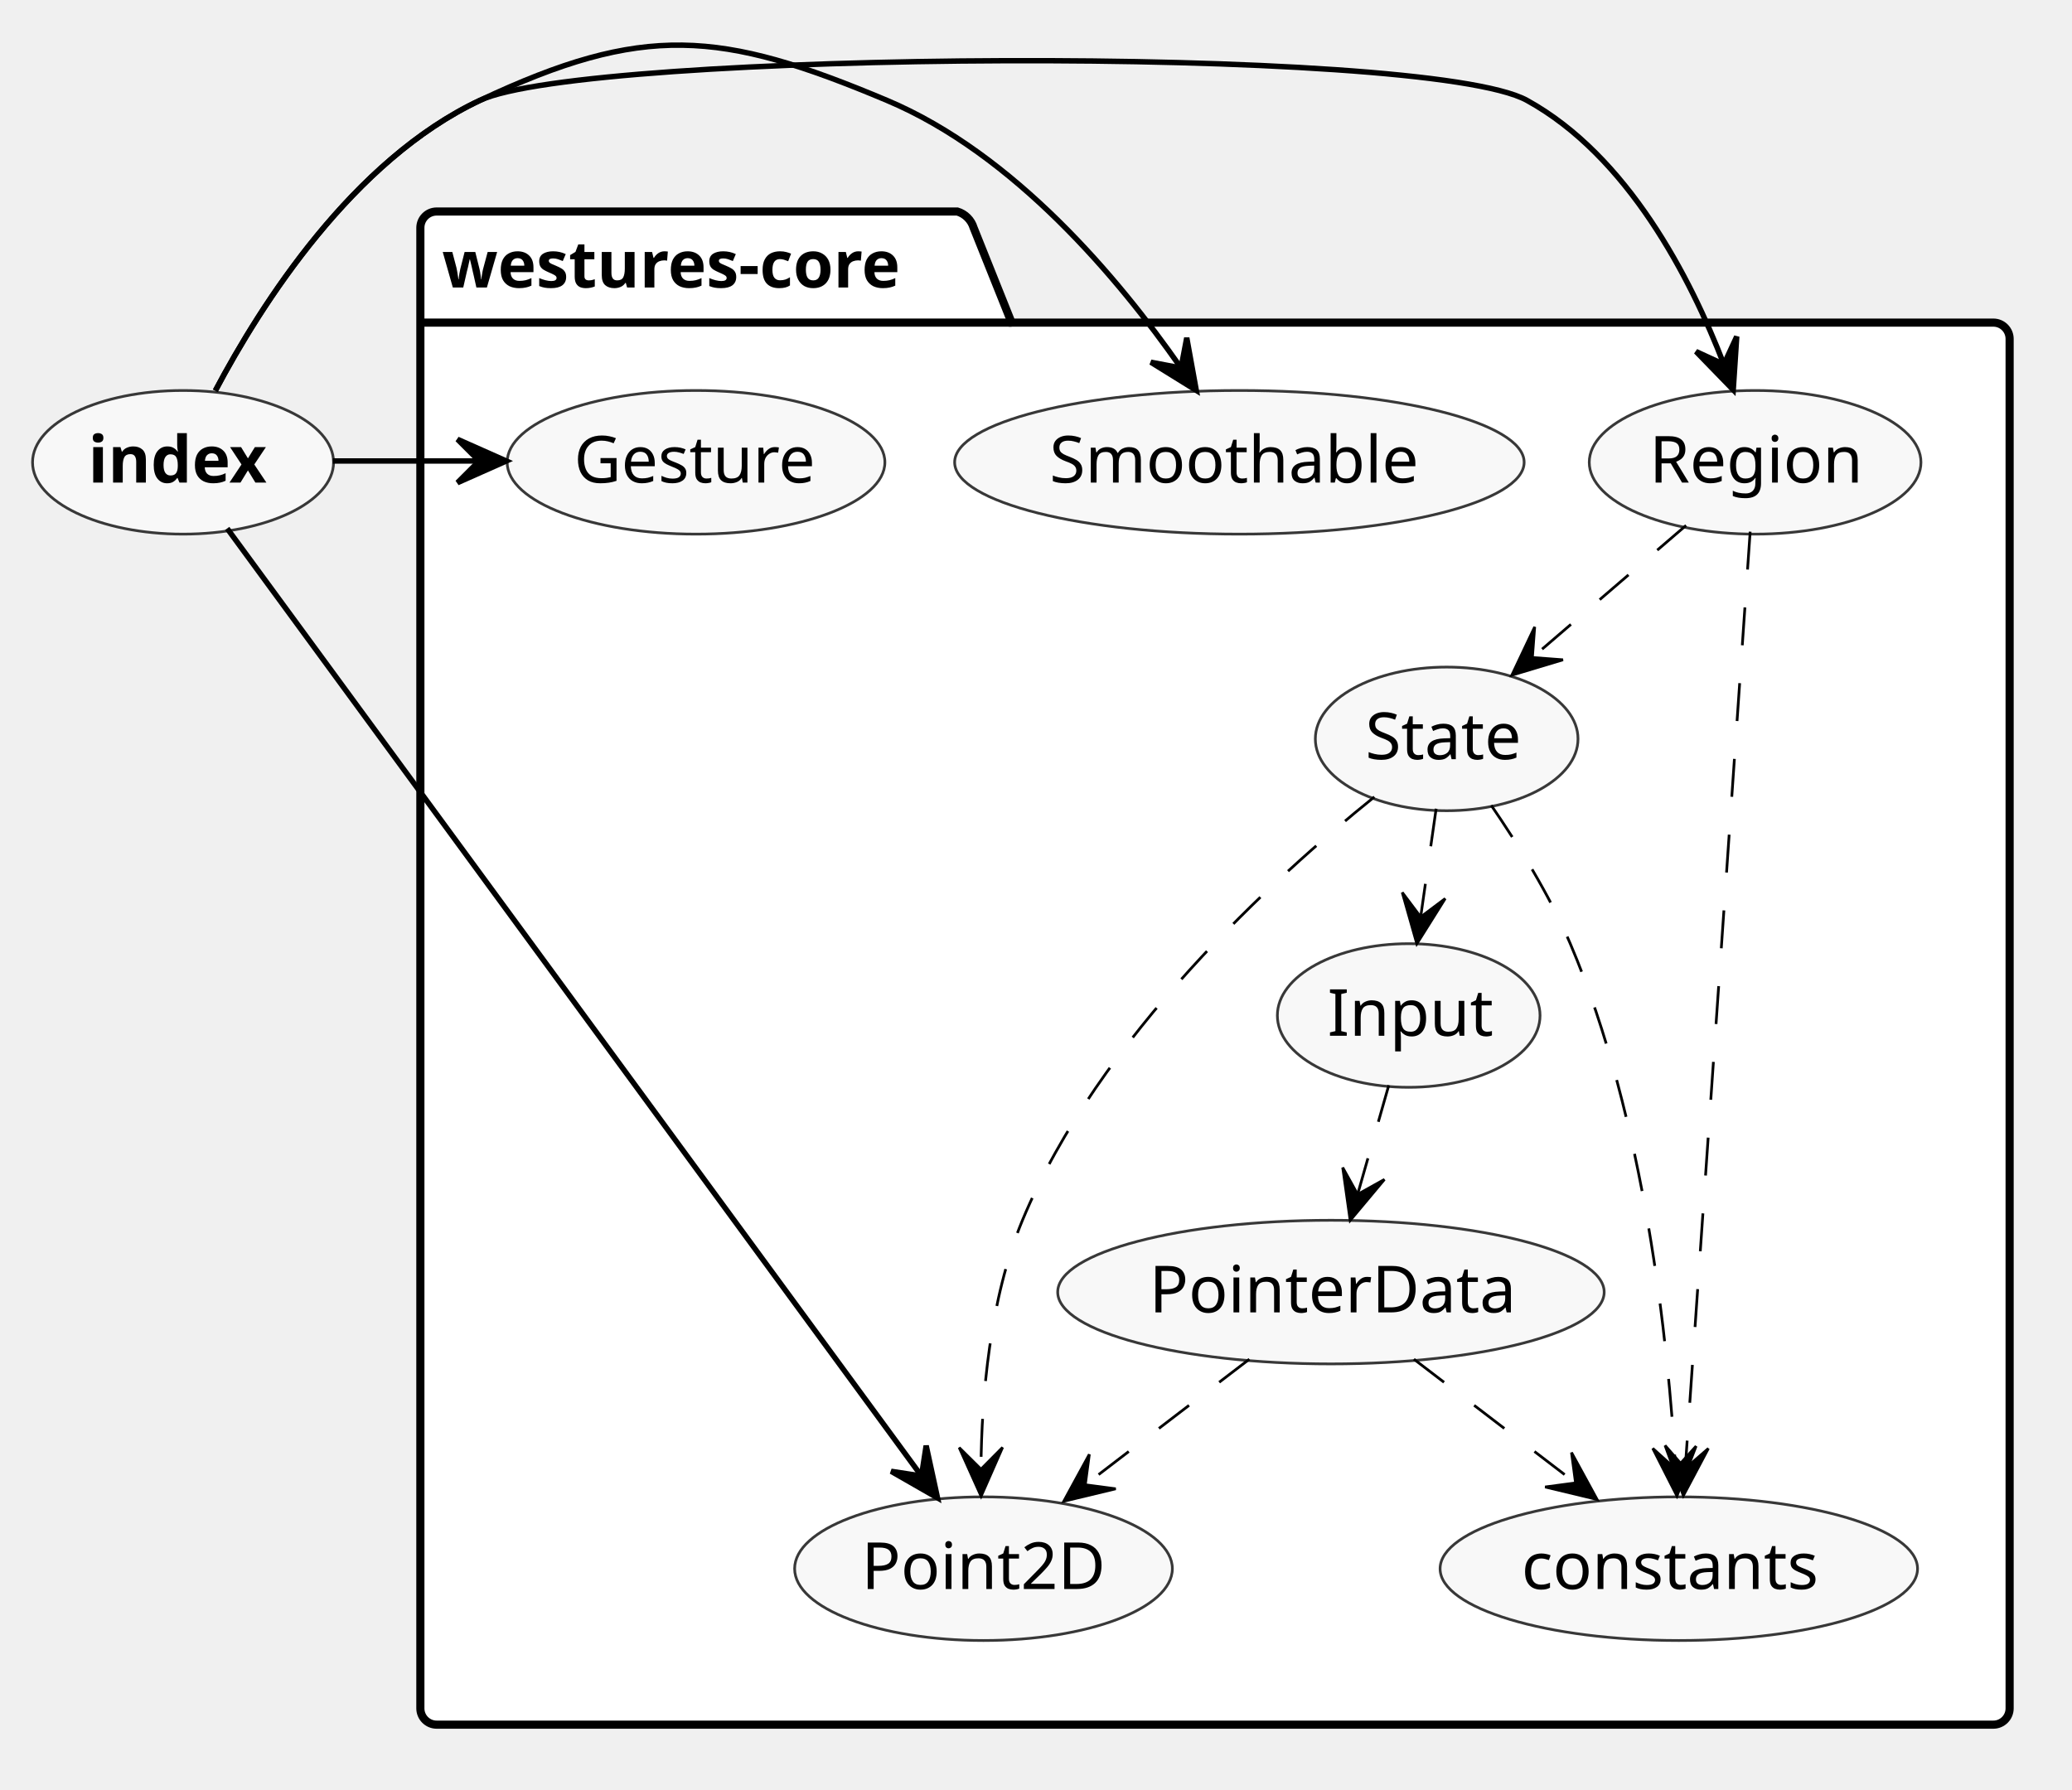
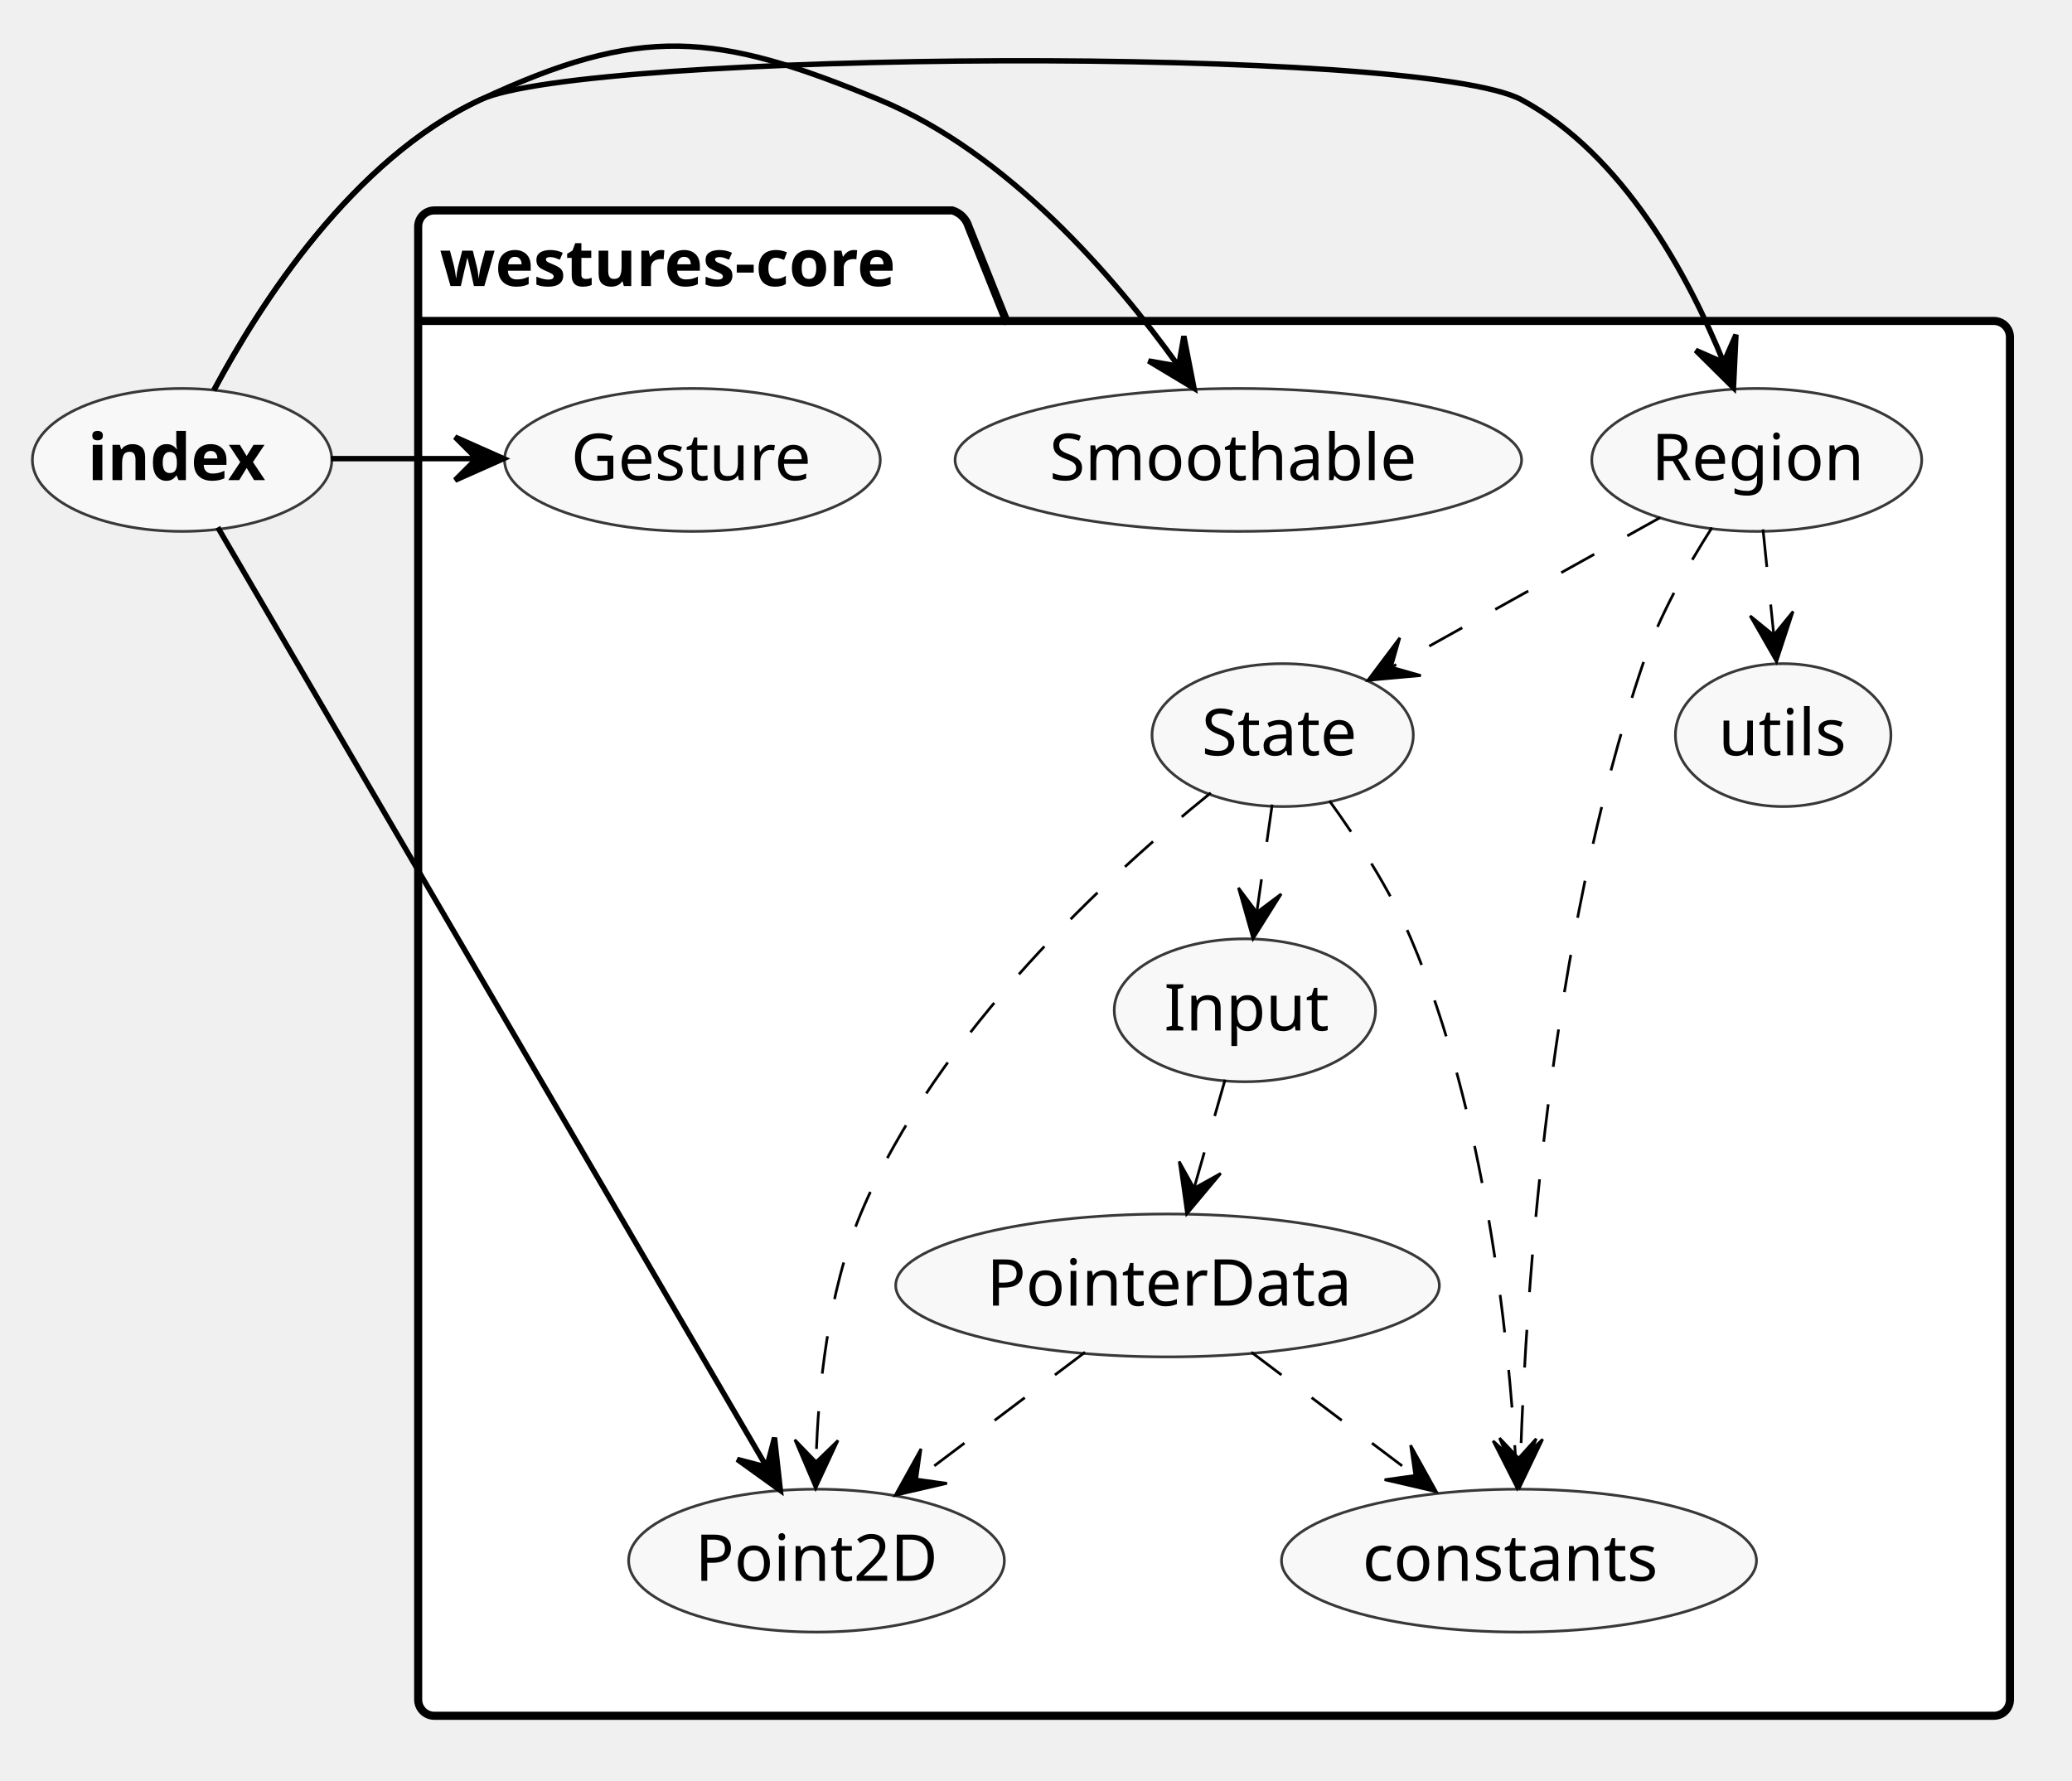
- <svg xmlns="http://www.w3.org/2000/svg" contentScriptType="application/ecmascript" contentStyleType="text/css" height="330px" preserveAspectRatio="none" style="width:382px;height:330px;" version="1.1" viewBox="0 0 382 330" width="382px" zoomAndPan="magnify">
+ <svg xmlns="http://www.w3.org/2000/svg" contentScriptType="application/ecmascript" contentStyleType="text/css" height="330px" preserveAspectRatio="none" style="width:384px;height:330px;" version="1.1" viewBox="0 0 384 330" width="384px" zoomAndPan="magnify">
  <defs />
  <g>
-     <path d="M80.5,39 L176.5,39 A4.5,4.5 0 0 1 179.5,42 L186.5,59.484 L367.5,59.484 A3,3 0 0 1 370.5,62.484 L370.5,315 A3,3 0 0 1 367.5,318 L80.5,318 A3,3 0 0 1 77.5,315 L77.5,42 A3,3 0 0 1 80.5,39 " fill="#FFFFFF" style="stroke: #000000; stroke-width: 1.5;" />
+     <path d="M80.5,39 L176.5,39 A4.5,4.5 0 0 1 179.5,42 L186.5,59.484 L369.5,59.484 A3,3 0 0 1 372.5,62.484 L372.5,315 A3,3 0 0 1 369.5,318 L80.5,318 A3,3 0 0 1 77.5,315 L77.5,42 A3,3 0 0 1 80.5,39 " fill="#FFFFFF" style="stroke: #000000; stroke-width: 1.5;" />
    <line style="stroke: #000000; stroke-width: 1.5;" x1="77.5" x2="186.5" y1="59.484" y2="59.484" />
    <text fill="#000000" font-family="Tahoma, sans-serif" font-size="12" font-weight="bold" lengthAdjust="spacingAndGlyphs" textLength="96" x="81.5" y="53.006">westures-core</text>
-     <ellipse cx="309.512" cy="289.242" fill="#F8F8F8" rx="44.012" ry="13.242" style="stroke: #383838; stroke-width: 0.5;" />
-     <text fill="#000000" font-family="Tahoma, sans-serif" font-size="12" lengthAdjust="spacingAndGlyphs" textLength="58" x="280.512" y="292.984">constants</text>
+     <ellipse cx="281.512" cy="289.242" fill="#F8F8F8" rx="44.012" ry="13.242" style="stroke: #383838; stroke-width: 0.5;" />
+     <text fill="#000000" font-family="Tahoma, sans-serif" font-size="12" lengthAdjust="spacingAndGlyphs" textLength="58" x="252.512" y="292.984">constants</text>
    <ellipse cx="128.32" cy="85.242" fill="#F8F8F8" rx="34.82" ry="13.242" style="stroke: #383838; stroke-width: 0.5;" />
    <text fill="#000000" font-family="Tahoma, sans-serif" font-size="12" lengthAdjust="spacingAndGlyphs" textLength="45" x="105.82" y="88.984">Gesture</text>
-     <ellipse cx="259.713" cy="187.242" fill="#F8F8F8" rx="24.213" ry="13.242" style="stroke: #383838; stroke-width: 0.5;" />
-     <text fill="#000000" font-family="Tahoma, sans-serif" font-size="12" lengthAdjust="spacingAndGlyphs" textLength="30" x="244.713" y="190.984">Input</text>
-     <ellipse cx="181.32" cy="289.242" fill="#F8F8F8" rx="34.82" ry="13.242" style="stroke: #383838; stroke-width: 0.5;" />
-     <text fill="#000000" font-family="Tahoma, sans-serif" font-size="12" lengthAdjust="spacingAndGlyphs" textLength="45" x="158.82" y="292.984">Point2D</text>
-     <ellipse cx="245.376" cy="238.242" fill="#F8F8F8" rx="50.376" ry="13.242" style="stroke: #383838; stroke-width: 0.5;" />
-     <text fill="#000000" font-family="Tahoma, sans-serif" font-size="12" lengthAdjust="spacingAndGlyphs" textLength="67" x="211.876" y="241.984">PointerData</text>
-     <ellipse cx="323.577" cy="85.242" fill="#F8F8F8" rx="30.577" ry="13.242" style="stroke: #383838; stroke-width: 0.5;" />
-     <text fill="#000000" font-family="Tahoma, sans-serif" font-size="12" lengthAdjust="spacingAndGlyphs" textLength="39" x="304.077" y="88.984">Region</text>
-     <ellipse cx="228.498" cy="85.242" fill="#F8F8F8" rx="52.498" ry="13.242" style="stroke: #383838; stroke-width: 0.5;" />
-     <text fill="#000000" font-family="Tahoma, sans-serif" font-size="12" lengthAdjust="spacingAndGlyphs" textLength="70" x="193.498" y="88.984">Smoothable</text>
-     <ellipse cx="266.713" cy="136.242" fill="#F8F8F8" rx="24.213" ry="13.242" style="stroke: #383838; stroke-width: 0.5;" />
-     <text fill="#000000" font-family="Tahoma, sans-serif" font-size="12" lengthAdjust="spacingAndGlyphs" textLength="30" x="251.713" y="139.984">State</text>
+     <ellipse cx="230.713" cy="187.242" fill="#F8F8F8" rx="24.213" ry="13.242" style="stroke: #383838; stroke-width: 0.5;" />
+     <text fill="#000000" font-family="Tahoma, sans-serif" font-size="12" lengthAdjust="spacingAndGlyphs" textLength="30" x="215.713" y="190.984">Input</text>
+     <ellipse cx="151.32" cy="289.242" fill="#F8F8F8" rx="34.82" ry="13.242" style="stroke: #383838; stroke-width: 0.5;" />
+     <text fill="#000000" font-family="Tahoma, sans-serif" font-size="12" lengthAdjust="spacingAndGlyphs" textLength="45" x="128.82" y="292.984">Point2D</text>
+     <ellipse cx="216.376" cy="238.242" fill="#F8F8F8" rx="50.376" ry="13.242" style="stroke: #383838; stroke-width: 0.5;" />
+     <text fill="#000000" font-family="Tahoma, sans-serif" font-size="12" lengthAdjust="spacingAndGlyphs" textLength="67" x="182.876" y="241.984">PointerData</text>
+     <ellipse cx="325.577" cy="85.242" fill="#F8F8F8" rx="30.577" ry="13.242" style="stroke: #383838; stroke-width: 0.5;" />
+     <text fill="#000000" font-family="Tahoma, sans-serif" font-size="12" lengthAdjust="spacingAndGlyphs" textLength="39" x="306.077" y="88.984">Region</text>
+     <ellipse cx="229.498" cy="85.242" fill="#F8F8F8" rx="52.498" ry="13.242" style="stroke: #383838; stroke-width: 0.5;" />
+     <text fill="#000000" font-family="Tahoma, sans-serif" font-size="12" lengthAdjust="spacingAndGlyphs" textLength="70" x="194.498" y="88.984">Smoothable</text>
+     <ellipse cx="237.713" cy="136.242" fill="#F8F8F8" rx="24.213" ry="13.242" style="stroke: #383838; stroke-width: 0.5;" />
+     <text fill="#000000" font-family="Tahoma, sans-serif" font-size="12" lengthAdjust="spacingAndGlyphs" textLength="30" x="222.713" y="139.984">State</text>
+     <ellipse cx="330.471" cy="136.242" fill="#F8F8F8" rx="19.971" ry="13.242" style="stroke: #383838; stroke-width: 0.5;" />
+     <text fill="#000000" font-family="Tahoma, sans-serif" font-size="12" lengthAdjust="spacingAndGlyphs" textLength="24" x="318.471" y="139.984">utils</text>
    <ellipse cx="33.749" cy="85.242" fill="#F8F8F8" rx="27.749" ry="13.242" style="stroke: #383838; stroke-width: 0.5;" />
    <text fill="#000000" font-family="Tahoma, sans-serif" font-size="12" font-weight="bold" lengthAdjust="spacingAndGlyphs" textLength="35" x="16.249" y="88.984">index</text>
    <path d="M61.332,85 C70.335,85 79.338,85 88.34,85 " fill="none" id="&lt;b&gt;index&lt;/b&gt;-Gesture" style="stroke: #000000; stroke-width: 1.0;" />
    <polygon fill="#000000" points="93.342,85,84.342,81,88.342,85,84.342,89,93.342,85" style="stroke: #000000; stroke-width: 1.0;" />
-     <path d="M41.881,97.439 C66.897,131.582 141.072,232.822 169.879,272.138 " fill="none" id="&lt;b&gt;index&lt;/b&gt;-Point2D" style="stroke: #000000; stroke-width: 1.0;" />
-     <polygon fill="#000000" points="172.842,276.183,170.75,266.559,169.887,272.149,164.297,271.286,172.842,276.183" style="stroke: #000000; stroke-width: 1.0;" />
-     <path d="M39.7,72.042 C48.176,56.026 65.048,29.537 88.5,18.5 C107.903,9.368 262.719,8.149 281.5,18.5 C300.141,28.774 311.653,51.191 317.806,67.155 " fill="none" id="&lt;b&gt;index&lt;/b&gt;-Region" style="stroke: #000000; stroke-width: 1.0;" />
-     <polygon fill="#000000" points="319.545,71.881,320.19,62.053,317.818,67.189,312.683,64.816,319.545,71.881" style="stroke: #000000; stroke-width: 1.0;" />
-     <path d="M39.7,72.042 C48.176,56.026 65.048,29.537 88.5,18.5 C118.66,4.306 132.777,5.568 163.5,18.5 C187.03,28.404 206.292,51.446 217.581,67.617 " fill="none" id="&lt;b&gt;index&lt;/b&gt;-Smoothable" style="stroke: #000000; stroke-width: 1.0;" />
-     <polygon fill="#000000" points="220.55,71.979,218.793,62.288,217.737,67.846,212.179,66.789,220.55,71.979" style="stroke: #000000; stroke-width: 1.0;" />
-     <path d="M256.039,200.112 C254.31,206.165 252.19,213.586 250.305,220.181 " fill="none" id="Input-PointerData" style="stroke: #000000; stroke-width: 0.5; stroke-dasharray: 7.0,7.0;" />
-     <polygon fill="#000000" points="248.921,225.027,255.239,217.471,250.294,220.219,247.546,215.275,248.921,225.027" style="stroke: #000000; stroke-width: 0.5;" />
-     <path d="M260.667,250.612 C269.514,257.386 280.761,265.997 290.231,273.247 " fill="none" id="PointerData-constants" style="stroke: #000000; stroke-width: 0.5; stroke-dasharray: 7.0,7.0;" />
-     <polygon fill="#000000" points="294.442,276.471,289.728,267.824,290.472,273.431,284.864,274.175,294.442,276.471" style="stroke: #000000; stroke-width: 0.5;" />
-     <path d="M230.333,250.612 C221.277,257.546 209.706,266.405 200.101,273.759 " fill="none" id="PointerData-Point2D" style="stroke: #000000; stroke-width: 0.5; stroke-dasharray: 7.0,7.0;" />
-     <polygon fill="#000000" points="196.118,276.808,205.696,274.512,200.088,273.769,200.832,268.161,196.118,276.808" style="stroke: #000000; stroke-width: 0.5;" />
-     <path d="M322.666,98.031 C320.289,132.334 313.47,230.721 310.696,270.749 " fill="none" id="Region-constants" style="stroke: #000000; stroke-width: 0.5; stroke-dasharray: 7.0,7.0;" />
-     <polygon fill="#000000" points="310.347,275.777,314.96,267.075,310.693,270.789,306.979,266.522,310.347,275.777" style="stroke: #000000; stroke-width: 0.5;" />
-     <path d="M310.85,96.875 C302.62,103.95 291.804,113.248 282.913,120.89 " fill="none" id="Region-State" style="stroke: #000000; stroke-width: 0.5; stroke-dasharray: 7.0,7.0;" />
-     <polygon fill="#000000" points="278.724,124.492,288.156,121.657,282.515,121.232,282.94,115.591,278.724,124.492" style="stroke: #000000; stroke-width: 0.5;" />
-     <path d="M274.929,148.493 C279.774,155.555 285.645,164.955 289.5,174 C303.285,206.344 307.569,247.73 308.9,270.688 " fill="none" id="State-constants" style="stroke: #000000; stroke-width: 0.5; stroke-dasharray: 7.0,7.0;" />
-     <polygon fill="#000000" points="309.167,275.841,312.696,266.646,308.909,270.847,304.707,267.06,309.167,275.841" style="stroke: #000000; stroke-width: 0.5;" />
-     <path d="M264.77,149.112 C263.922,155.046 262.886,162.296 261.958,168.792 " fill="none" id="State-Input" style="stroke: #000000; stroke-width: 0.5; stroke-dasharray: 7.0,7.0;" />
-     <polygon fill="#000000" points="261.21,174.027,266.443,165.683,261.917,169.077,258.523,164.552,261.21,174.027" style="stroke: #000000; stroke-width: 0.5;" />
-     <path d="M253.382,146.936 C235.072,161.676 202.525,191.255 188.5,225 C182.439,239.583 180.974,257.612 180.856,270.642 " fill="none" id="State-Point2D" style="stroke: #000000; stroke-width: 0.5; stroke-dasharray: 7.0,7.0;" />
-     <polygon fill="#000000" points="180.879,275.896,184.84,266.879,180.857,270.896,176.84,266.913,180.879,275.896" style="stroke: #000000; stroke-width: 0.5;" />
+     <path d="M40.354,97.733 C60.395,132.041 118.924,232.234 141.994,271.727 " fill="none" id="&lt;b&gt;index&lt;/b&gt;-Point2D" style="stroke: #000000; stroke-width: 1.0;" />
+     <polygon fill="#000000" points="144.627,276.234,143.541,266.445,142.105,271.917,136.633,270.481,144.627,276.234" style="stroke: #000000; stroke-width: 1.0;" />
+     <path d="M39.64,72.316 C48.178,56.326 65.301,29.589 89,18.5 C108.423,9.411 263.137,8.299 282,18.5 C300.915,28.73 312.923,51.156 319.423,67.134 " fill="none" id="&lt;b&gt;index&lt;/b&gt;-Region" style="stroke: #000000; stroke-width: 1.0;" />
+     <polygon fill="#000000" points="321.265,71.865,321.727,62.027,319.451,67.206,314.272,64.929,321.265,71.865" style="stroke: #000000; stroke-width: 1.0;" />
+     <path d="M39.64,72.316 C48.178,56.326 65.301,29.589 89,18.5 C118.789,4.561 132.615,5.914 163,18.5 C186.853,28.38 206.612,51.428 218.233,67.606 " fill="none" id="&lt;b&gt;index&lt;/b&gt;-Smoothable" style="stroke: #000000; stroke-width: 1.0;" />
+     <polygon fill="#000000" points="221.291,71.971,219.403,62.305,218.422,67.876,212.851,66.895,221.291,71.971" style="stroke: #000000; stroke-width: 1.0;" />
+     <path d="M227.039,200.112 C225.31,206.165 223.19,213.586 221.305,220.181 " fill="none" id="Input-PointerData" style="stroke: #000000; stroke-width: 0.5; stroke-dasharray: 7.0,7.0;" />
+     <polygon fill="#000000" points="219.921,225.027,226.239,217.471,221.294,220.219,218.546,215.275,219.921,225.027" style="stroke: #000000; stroke-width: 0.5;" />
+     <path d="M231.904,250.612 C240.97,257.447 252.518,266.152 262.189,273.443 " fill="none" id="PointerData-constants" style="stroke: #000000; stroke-width: 0.5; stroke-dasharray: 7.0,7.0;" />
+     <polygon fill="#000000" points="266.206,276.471,261.427,267.859,262.214,273.461,256.611,274.247,266.206,276.471" style="stroke: #000000; stroke-width: 0.5;" />
+     <path d="M201.096,250.612 C191.767,257.645 179.81,266.658 169.975,274.073 " fill="none" id="PointerData-Point2D" style="stroke: #000000; stroke-width: 0.5; stroke-dasharray: 7.0,7.0;" />
+     <polygon fill="#000000" points="165.903,277.142,175.498,274.919,169.896,274.132,170.682,268.531,165.903,277.142" style="stroke: #000000; stroke-width: 0.5;" />
+     <path d="M317.28,97.786 C312.79,104.798 307.54,114.048 304.5,123 C286.99,174.564 282.795,239.532 281.801,270.296 " fill="none" id="Region-constants" style="stroke: #000000; stroke-width: 0.5; stroke-dasharray: 7.0,7.0;" />
+     <polygon fill="#000000" points="281.65,275.631,285.903,266.747,281.791,270.633,277.906,266.521,281.65,275.631" style="stroke: #000000; stroke-width: 0.5;" />
+     <path d="M307.692,95.916 C293.309,103.924 273.057,115.201 258,123.585 " fill="none" id="Region-State" style="stroke: #000000; stroke-width: 0.5; stroke-dasharray: 7.0,7.0;" />
+     <polygon fill="#000000" points="253.506,126.087,263.315,125.203,257.874,123.654,259.423,118.213,253.506,126.087" style="stroke: #000000; stroke-width: 0.5;" />
+     <path d="M326.736,98.112 C327.332,103.958 328.059,111.079 328.714,117.501 " fill="none" id="Region-utils" style="stroke: #000000; stroke-width: 0.5; stroke-dasharray: 7.0,7.0;" />
+     <polygon fill="#000000" points="329.244,122.687,332.31,113.328,328.737,117.713,324.352,114.139,329.244,122.687" style="stroke: #000000; stroke-width: 0.5;" />
+     <path d="M246.38,148.413 C251.466,155.447 257.594,164.845 261.5,174 C275.297,206.339 279.577,247.727 280.904,270.687 " fill="none" id="State-constants" style="stroke: #000000; stroke-width: 0.5; stroke-dasharray: 7.0,7.0;" />
+     <polygon fill="#000000" points="281.17,275.839,284.701,266.646,280.913,270.846,276.712,267.057,281.17,275.839" style="stroke: #000000; stroke-width: 0.5;" />
+     <path d="M235.77,149.112 C234.922,155.046 233.886,162.296 232.958,168.792 " fill="none" id="State-Input" style="stroke: #000000; stroke-width: 0.5; stroke-dasharray: 7.0,7.0;" />
+     <polygon fill="#000000" points="232.21,174.027,237.443,165.683,232.917,169.077,229.523,164.552,232.21,174.027" style="stroke: #000000; stroke-width: 0.5;" />
+     <path d="M224.398,146.943 C206.108,161.692 173.586,191.28 159.5,225 C153.402,239.599 151.626,257.626 151.244,270.652 " fill="none" id="State-Point2D" style="stroke: #000000; stroke-width: 0.5; stroke-dasharray: 7.0,7.0;" />
+     <polygon fill="#000000" points="151.157,275.903,155.306,266.971,151.24,270.904,147.307,266.838,151.157,275.903" style="stroke: #000000; stroke-width: 0.5;" />
  </g>
</svg>
